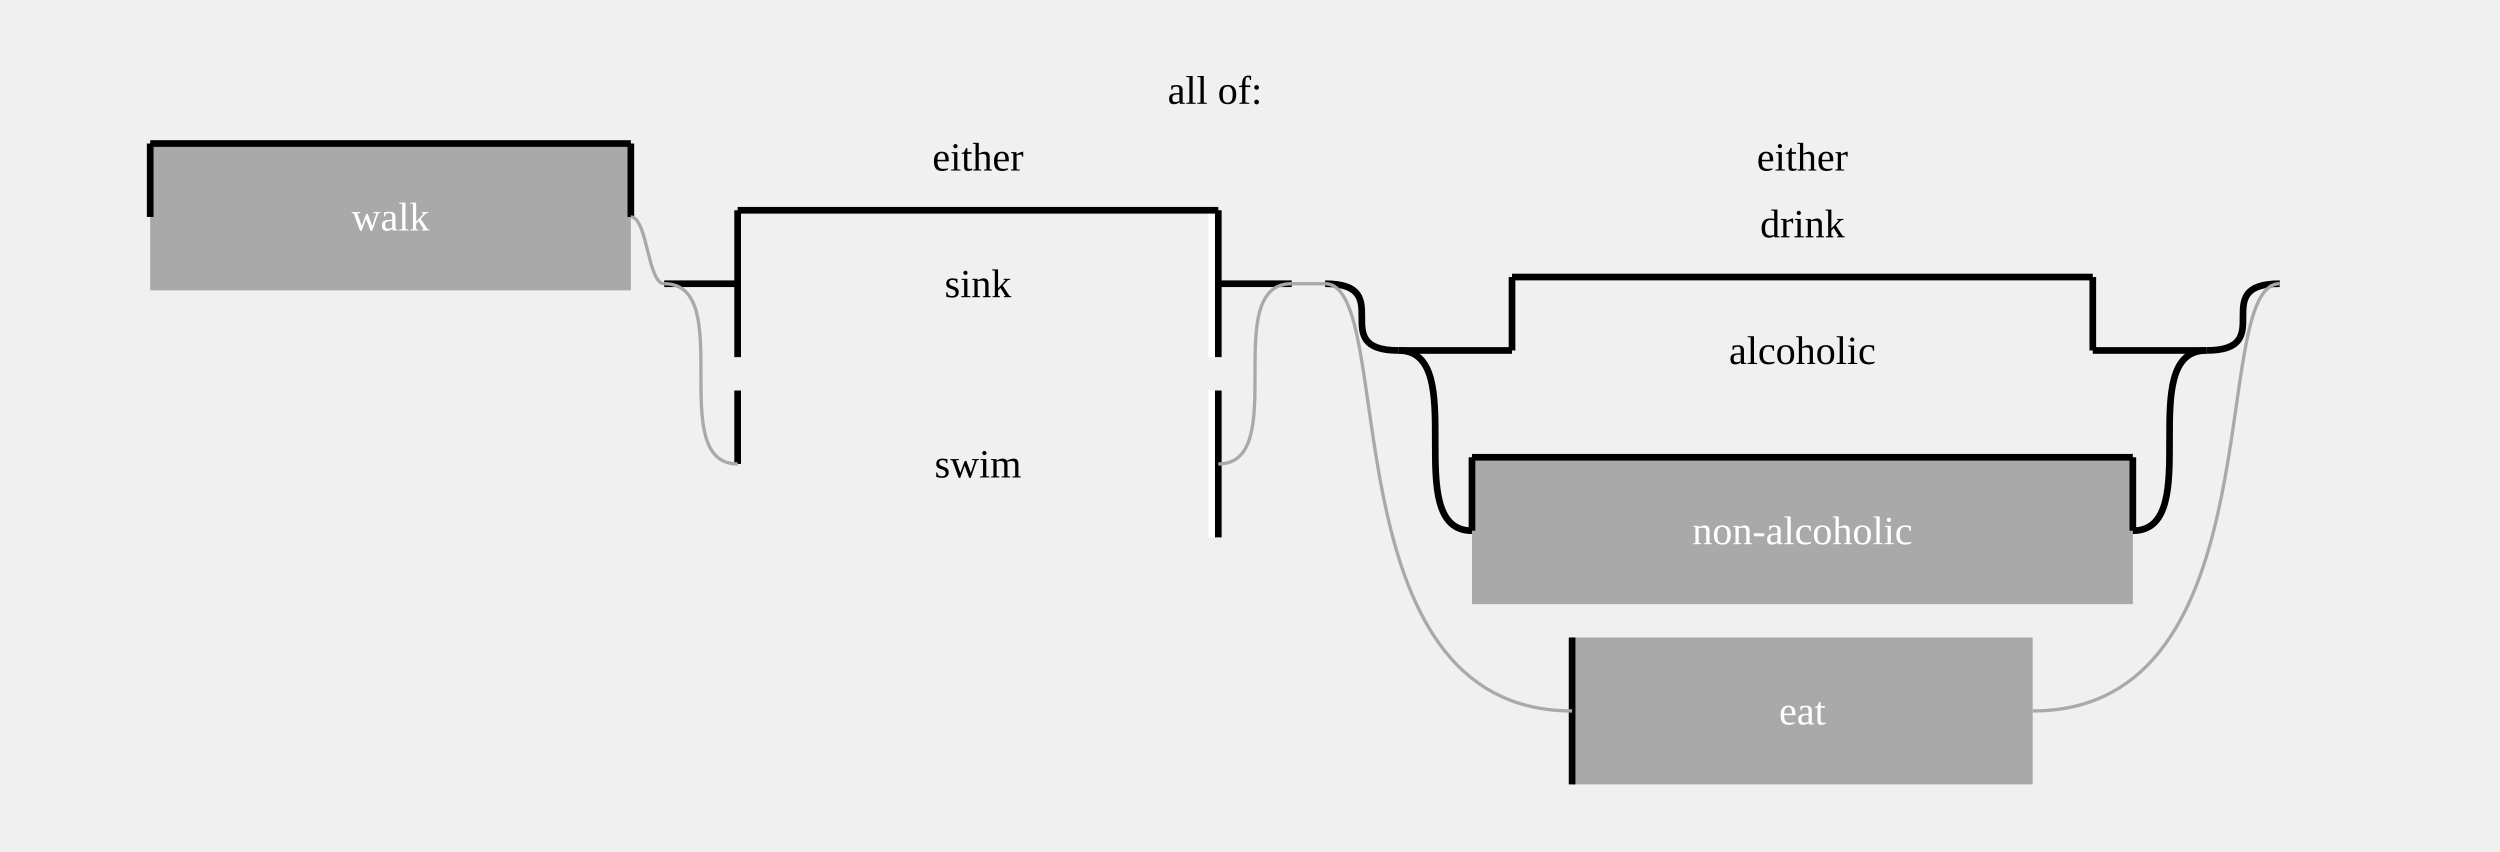
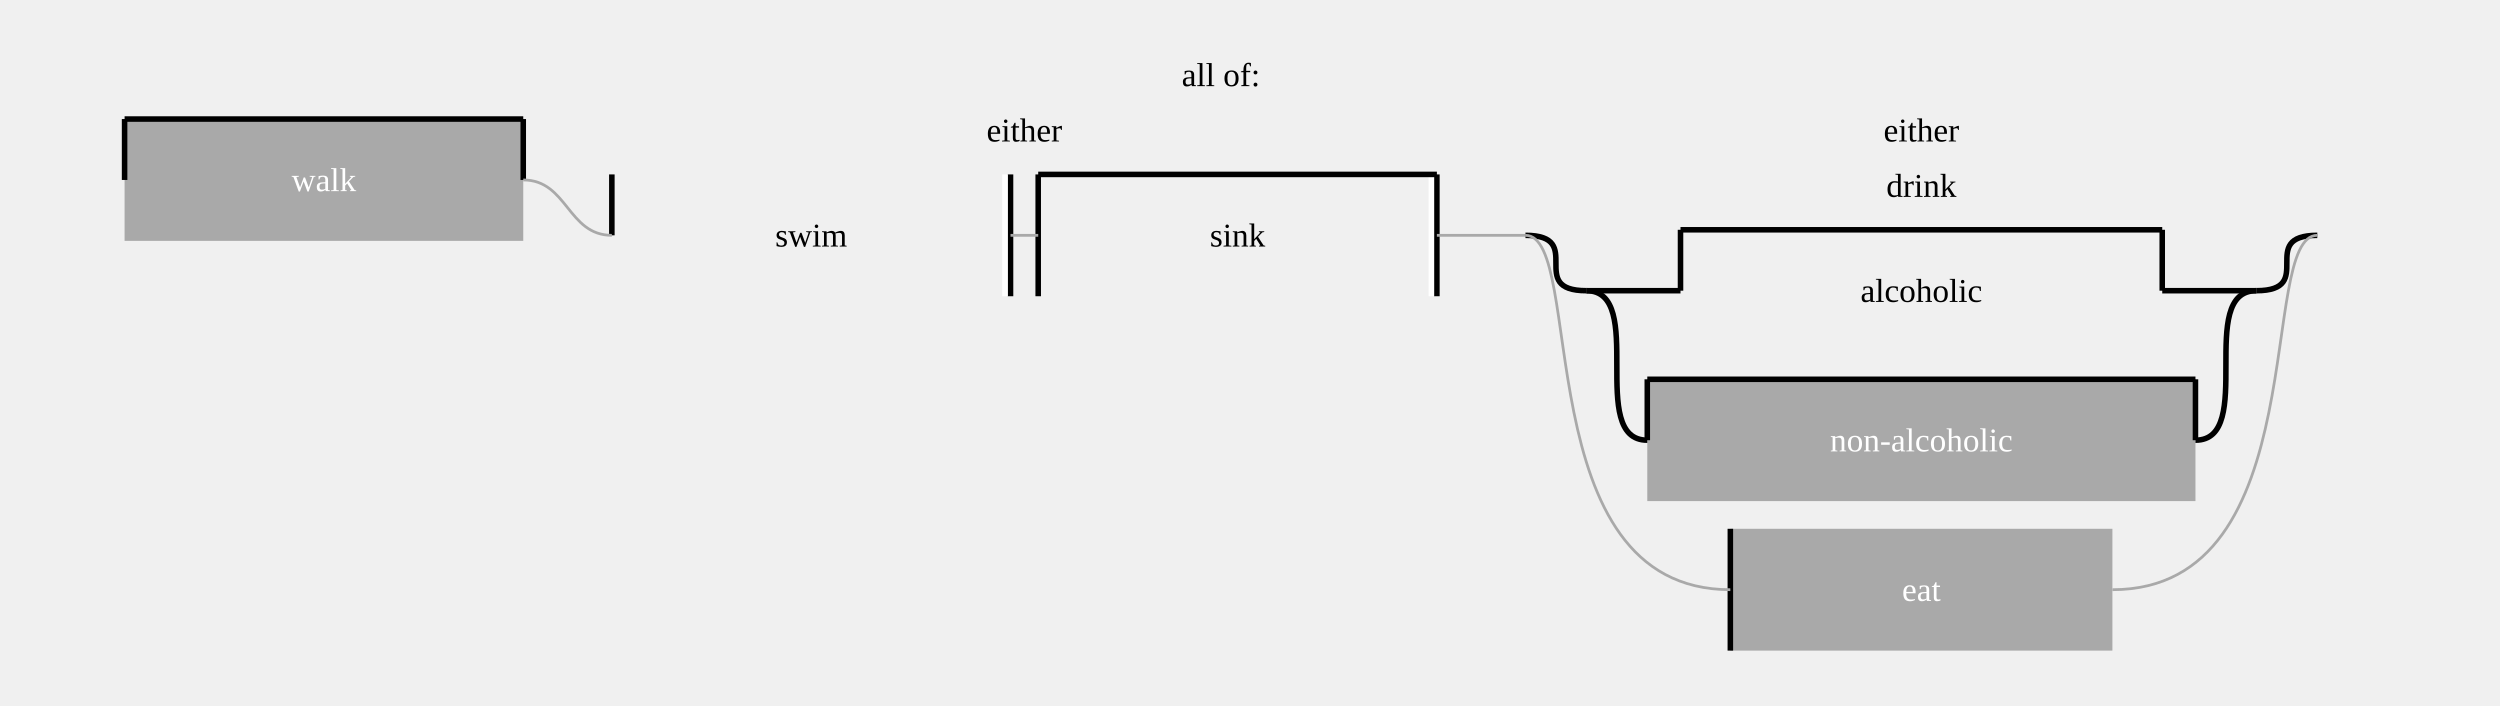
- <svg xmlns="http://www.w3.org/2000/svg" width="749" height="255" version="1.11.1">
+ <svg xmlns="http://www.w3.org/2000/svg" width="903" height="255" version="1.11.1">
  <rect fill="darkgrey" stroke="none" x="0" class="textbox" width="144" y="0" transform="translate(22 0)translate(0 20)translate(23 23)" height="44" />
  <text fill="white" dominant-baseline="central" x="72" y="22" transform="translate(22 0)translate(0 20)translate(23 23)" text-anchor="middle">walk</text>
  <line stroke="black" class="leftline.half" stroke-width="2px" y1="0" x1="0" y2="22" transform="translate(22 0)translate(0 20)translate(23 23)" x2="0" />
  <line stroke="black" class="rightline.half" stroke-width="2px" y1="0" x1="144" y2="22" transform="translate(22 0)translate(0 20)translate(23 23)" x2="144" />
  <line stroke="black" class="topline.full" stroke-width="2px" y1="0" x1="0" y2="0" transform="translate(22 0)translate(0 20)translate(23 23)" x2="144" />
-   <rect fill="none" stroke="none" x="0" class="textbox" width="144" y="0" transform="translate(0 0)translate(0 10)translate(22 -10)translate(0 20)translate(154 0)translate(22 0)translate(0 20)translate(23 23)" height="44" />
-   <text fill="black" dominant-baseline="central" x="72" y="22" transform="translate(0 0)translate(0 10)translate(22 -10)translate(0 20)translate(154 0)translate(22 0)translate(0 20)translate(23 23)" text-anchor="middle">sink</text>
-   <line stroke="black" class="leftline.full" stroke-width="2px" y1="0" x1="0" y2="44" transform="translate(0 0)translate(0 10)translate(22 -10)translate(0 20)translate(154 0)translate(22 0)translate(0 20)translate(23 23)" x2="0" />
-   <line stroke="black" class="rightline.full" stroke-width="2px" y1="0" x1="144" y2="44" transform="translate(0 0)translate(0 10)translate(22 -10)translate(0 20)translate(154 0)translate(22 0)translate(0 20)translate(23 23)" x2="144" />
-   <line stroke="white" class="rightline.full" stroke-width="2px" y1="0" x1="142" y2="44" transform="translate(0 0)translate(0 10)translate(22 -10)translate(0 20)translate(154 0)translate(22 0)translate(0 20)translate(23 23)" x2="142" />
-   <line stroke="black" class="topline.full" stroke-width="2px" y1="0" x1="0" y2="0" transform="translate(0 0)translate(0 10)translate(22 -10)translate(0 20)translate(154 0)translate(22 0)translate(0 20)translate(23 23)" x2="144" />
-   <path fill="none" stroke="black" class="v_connector_in" stroke-width="2px" d="M -22,32 C 0,32 -22,32 0 32" transform="translate(22 -10)translate(0 20)translate(154 0)translate(22 0)translate(0 20)translate(23 23)" />
-   <path fill="none" stroke="black" class="v_connector_out" stroke-width="2px" d="M 166,32 C 144,32 166,32 144 32" transform="translate(22 -10)translate(0 20)translate(154 0)translate(22 0)translate(0 20)translate(23 23)" />
-   <rect fill="none" stroke="none" x="0" class="textbox" width="144" y="0" transform="translate(0 0)translate(0 64)translate(22 -10)translate(0 20)translate(154 0)translate(22 0)translate(0 20)translate(23 23)" height="44" />
-   <text fill="black" dominant-baseline="central" x="72" y="22" transform="translate(0 0)translate(0 64)translate(22 -10)translate(0 20)translate(154 0)translate(22 0)translate(0 20)translate(23 23)" text-anchor="middle">swim</text>
-   <line stroke="black" class="leftline.half" stroke-width="2px" y1="0" x1="0" y2="22" transform="translate(0 0)translate(0 64)translate(22 -10)translate(0 20)translate(154 0)translate(22 0)translate(0 20)translate(23 23)" x2="0" />
-   <line stroke="black" class="rightline.full" stroke-width="2px" y1="0" x1="144" y2="44" transform="translate(0 0)translate(0 64)translate(22 -10)translate(0 20)translate(154 0)translate(22 0)translate(0 20)translate(23 23)" x2="144" />
-   <line stroke="white" class="rightline.full" stroke-width="2px" y1="0" x1="142" y2="44" transform="translate(0 0)translate(0 64)translate(22 -10)translate(0 20)translate(154 0)translate(22 0)translate(0 20)translate(23 23)" x2="142" />
-   <path fill="none" stroke="darkgrey" class="v_connector_in" stroke-width="1px" d="M -22,32 C 0,32 -22,86 0 86" transform="translate(22 -10)translate(0 20)translate(154 0)translate(22 0)translate(0 20)translate(23 23)" />
-   <path fill="none" stroke="darkgrey" class="v_connector_out" stroke-width="1px" d="M 166,32 C 144,32 166,86 144 86" transform="translate(22 -10)translate(0 20)translate(154 0)translate(22 0)translate(0 20)translate(23 23)" />
-   <text dominant-baseline="hanging" x="78" transform="translate(16 0)translate(154 0)translate(22 0)translate(0 20)translate(23 23)" text-anchor="middle">either</text>
-   <path fill="none" stroke="darkgrey" class="h_connector" d="M 144,22 c 5,0 5,20 10 20" transform="translate(22 0)translate(0 20)translate(23 23)" />
-   <rect fill="none" stroke="none" x="0" class="textbox" width="174" y="0" transform="translate(12 0)translate(0 10)translate(22 -10)translate(0 20)translate(0 0)translate(0 10)translate(22 -10)translate(0 20)translate(352 0)translate(22 0)translate(0 20)translate(23 23)" height="44" />
-   <text fill="black" dominant-baseline="central" x="87" y="22" transform="translate(12 0)translate(0 10)translate(22 -10)translate(0 20)translate(0 0)translate(0 10)translate(22 -10)translate(0 20)translate(352 0)translate(22 0)translate(0 20)translate(23 23)" text-anchor="middle">alcoholic</text>
-   <line stroke="black" class="leftline.half" stroke-width="2px" y1="0" x1="0" y2="22" transform="translate(12 0)translate(0 10)translate(22 -10)translate(0 20)translate(0 0)translate(0 10)translate(22 -10)translate(0 20)translate(352 0)translate(22 0)translate(0 20)translate(23 23)" x2="0" />
-   <line stroke="black" class="rightline.half" stroke-width="2px" y1="0" x1="174" y2="22" transform="translate(12 0)translate(0 10)translate(22 -10)translate(0 20)translate(0 0)translate(0 10)translate(22 -10)translate(0 20)translate(352 0)translate(22 0)translate(0 20)translate(23 23)" x2="174" />
-   <line stroke="black" class="topline.full" stroke-width="2px" y1="0" x1="0" y2="0" transform="translate(12 0)translate(0 10)translate(22 -10)translate(0 20)translate(0 0)translate(0 10)translate(22 -10)translate(0 20)translate(352 0)translate(22 0)translate(0 20)translate(23 23)" x2="174" />
-   <path fill="none" stroke="black" class="v_connector_in" stroke-width="2px" d="M -22,32 C 0,32 -22,32 12 32" transform="translate(22 -10)translate(0 20)translate(0 0)translate(0 10)translate(22 -10)translate(0 20)translate(352 0)translate(22 0)translate(0 20)translate(23 23)" />
-   <path fill="none" stroke="black" class="v_connector_out" stroke-width="2px" d="M 220,32 C 198,32 220,32 186 32" transform="translate(22 -10)translate(0 20)translate(0 0)translate(0 10)translate(22 -10)translate(0 20)translate(352 0)translate(22 0)translate(0 20)translate(23 23)" />
-   <rect fill="darkgrey" stroke="none" x="0" class="textbox" width="198" y="0" transform="translate(0 0)translate(0 64)translate(22 -10)translate(0 20)translate(0 0)translate(0 10)translate(22 -10)translate(0 20)translate(352 0)translate(22 0)translate(0 20)translate(23 23)" height="44" />
-   <text fill="white" dominant-baseline="central" x="99" y="22" transform="translate(0 0)translate(0 64)translate(22 -10)translate(0 20)translate(0 0)translate(0 10)translate(22 -10)translate(0 20)translate(352 0)translate(22 0)translate(0 20)translate(23 23)" text-anchor="middle">non-alcoholic</text>
-   <line stroke="black" class="leftline.half" stroke-width="2px" y1="0" x1="0" y2="22" transform="translate(0 0)translate(0 64)translate(22 -10)translate(0 20)translate(0 0)translate(0 10)translate(22 -10)translate(0 20)translate(352 0)translate(22 0)translate(0 20)translate(23 23)" x2="0" />
-   <line stroke="black" class="rightline.half" stroke-width="2px" y1="0" x1="198" y2="22" transform="translate(0 0)translate(0 64)translate(22 -10)translate(0 20)translate(0 0)translate(0 10)translate(22 -10)translate(0 20)translate(352 0)translate(22 0)translate(0 20)translate(23 23)" x2="198" />
-   <line stroke="black" class="topline.full" stroke-width="2px" y1="0" x1="0" y2="0" transform="translate(0 0)translate(0 64)translate(22 -10)translate(0 20)translate(0 0)translate(0 10)translate(22 -10)translate(0 20)translate(352 0)translate(22 0)translate(0 20)translate(23 23)" x2="198" />
-   <path fill="none" stroke="black" class="v_connector_in" stroke-width="2px" d="M -22,32 C 0,32 -22,86 0 86" transform="translate(22 -10)translate(0 20)translate(0 0)translate(0 10)translate(22 -10)translate(0 20)translate(352 0)translate(22 0)translate(0 20)translate(23 23)" />
-   <path fill="none" stroke="black" class="v_connector_out" stroke-width="2px" d="M 220,32 C 198,32 220,86 198 86" transform="translate(22 -10)translate(0 20)translate(0 0)translate(0 10)translate(22 -10)translate(0 20)translate(352 0)translate(22 0)translate(0 20)translate(23 23)" />
-   <text dominant-baseline="hanging" x="75" transform="translate(46 0)translate(0 0)translate(0 10)translate(22 -10)translate(0 20)translate(352 0)translate(22 0)translate(0 20)translate(23 23)" text-anchor="middle">drink</text>
-   <path fill="none" stroke="black" class="v_connector_in" stroke-width="2px" d="M -22,32 C 0,32 -22,52 0 52" transform="translate(22 -10)translate(0 20)translate(352 0)translate(22 0)translate(0 20)translate(23 23)" />
-   <path fill="none" stroke="black" class="v_connector_out" stroke-width="2px" d="M 264,32 C 242,32 264,52 242 52" transform="translate(22 -10)translate(0 20)translate(352 0)translate(22 0)translate(0 20)translate(23 23)" />
-   <rect fill="darkgrey" stroke="none" x="0" class="textbox" width="138" y="0" transform="translate(52 0)translate(0 138)translate(22 -10)translate(0 20)translate(352 0)translate(22 0)translate(0 20)translate(23 23)" height="44" />
-   <text fill="white" dominant-baseline="central" x="69" y="22" transform="translate(52 0)translate(0 138)translate(22 -10)translate(0 20)translate(352 0)translate(22 0)translate(0 20)translate(23 23)" text-anchor="middle">eat</text>
-   <line stroke="black" class="leftline.full" stroke-width="2px" y1="0" x1="0" y2="44" transform="translate(52 0)translate(0 138)translate(22 -10)translate(0 20)translate(352 0)translate(22 0)translate(0 20)translate(23 23)" x2="0" />
-   <path fill="none" stroke="darkgrey" class="v_connector_in" stroke-width="1px" d="M -22,32 C 0,32 -22,160 52 160" transform="translate(22 -10)translate(0 20)translate(352 0)translate(22 0)translate(0 20)translate(23 23)" />
-   <path fill="none" stroke="darkgrey" class="v_connector_out" stroke-width="1px" d="M 264,32 C 242,32 264,160 190 160" transform="translate(22 -10)translate(0 20)translate(352 0)translate(22 0)translate(0 20)translate(23 23)" />
-   <text dominant-baseline="hanging" x="78" transform="translate(65 0)translate(352 0)translate(22 0)translate(0 20)translate(23 23)" text-anchor="middle">either</text>
-   <path fill="none" stroke="darkgrey" class="h_connector" d="M 342,42 c 5,0 5,0 10 0" transform="translate(22 0)translate(0 20)translate(23 23)" />
-   <text dominant-baseline="hanging" x="81" transform="translate(260 0)translate(23 23)" text-anchor="middle">all of:</text>
+   <rect fill="none" stroke="none" x="0" class="textbox" width="144" y="0" transform="translate(22 0)translate(0 20)translate(154 0)translate(22 0)translate(0 20)translate(23 23)" height="44" />
+   <text fill="black" dominant-baseline="central" x="72" y="22" transform="translate(22 0)translate(0 20)translate(154 0)translate(22 0)translate(0 20)translate(23 23)" text-anchor="middle">swim</text>
+   <line stroke="black" class="leftline.half" stroke-width="2px" y1="0" x1="0" y2="22" transform="translate(22 0)translate(0 20)translate(154 0)translate(22 0)translate(0 20)translate(23 23)" x2="0" />
+   <line stroke="black" class="rightline.full" stroke-width="2px" y1="0" x1="144" y2="44" transform="translate(22 0)translate(0 20)translate(154 0)translate(22 0)translate(0 20)translate(23 23)" x2="144" />
+   <line stroke="white" class="rightline.full" stroke-width="2px" y1="0" x1="142" y2="44" transform="translate(22 0)translate(0 20)translate(154 0)translate(22 0)translate(0 20)translate(23 23)" x2="142" />
+   <rect fill="none" stroke="none" x="0" class="textbox" width="144" y="0" transform="translate(154 0)translate(22 0)translate(0 20)translate(154 0)translate(22 0)translate(0 20)translate(23 23)" height="44" />
+   <text fill="black" dominant-baseline="central" x="72" y="22" transform="translate(154 0)translate(22 0)translate(0 20)translate(154 0)translate(22 0)translate(0 20)translate(23 23)" text-anchor="middle">sink</text>
+   <line stroke="black" class="leftline.full" stroke-width="2px" y1="0" x1="0" y2="44" transform="translate(154 0)translate(22 0)translate(0 20)translate(154 0)translate(22 0)translate(0 20)translate(23 23)" x2="0" />
+   <line stroke="black" class="rightline.full" stroke-width="2px" y1="0" x1="144" y2="44" transform="translate(154 0)translate(22 0)translate(0 20)translate(154 0)translate(22 0)translate(0 20)translate(23 23)" x2="144" />
+   <line stroke="white" class="rightline.full" stroke-width="2px" y1="0" x1="142" y2="44" transform="translate(154 0)translate(22 0)translate(0 20)translate(154 0)translate(22 0)translate(0 20)translate(23 23)" x2="142" />
+   <line stroke="black" class="topline.full" stroke-width="2px" y1="0" x1="0" y2="0" transform="translate(154 0)translate(22 0)translate(0 20)translate(154 0)translate(22 0)translate(0 20)translate(23 23)" x2="144" />
+   <path fill="none" stroke="darkgrey" class="h_connector" d="M 144,22 c 5,0 5,0 10 0" transform="translate(22 0)translate(0 20)translate(154 0)translate(22 0)translate(0 20)translate(23 23)" />
+   <text dominant-baseline="hanging" x="78" transform="translate(93 0)translate(154 0)translate(22 0)translate(0 20)translate(23 23)" text-anchor="middle">either</text>
+   <path fill="none" stroke="darkgrey" class="h_connector" d="M 144,22 c 16,0 16,20 32 20" transform="translate(22 0)translate(0 20)translate(23 23)" />
+   <rect fill="none" stroke="none" x="0" class="textbox" width="174" y="0" transform="translate(12 0)translate(0 10)translate(22 -10)translate(0 20)translate(0 0)translate(0 10)translate(22 -10)translate(0 20)translate(506 0)translate(22 0)translate(0 20)translate(23 23)" height="44" />
+   <text fill="black" dominant-baseline="central" x="87" y="22" transform="translate(12 0)translate(0 10)translate(22 -10)translate(0 20)translate(0 0)translate(0 10)translate(22 -10)translate(0 20)translate(506 0)translate(22 0)translate(0 20)translate(23 23)" text-anchor="middle">alcoholic</text>
+   <line stroke="black" class="leftline.half" stroke-width="2px" y1="0" x1="0" y2="22" transform="translate(12 0)translate(0 10)translate(22 -10)translate(0 20)translate(0 0)translate(0 10)translate(22 -10)translate(0 20)translate(506 0)translate(22 0)translate(0 20)translate(23 23)" x2="0" />
+   <line stroke="black" class="rightline.half" stroke-width="2px" y1="0" x1="174" y2="22" transform="translate(12 0)translate(0 10)translate(22 -10)translate(0 20)translate(0 0)translate(0 10)translate(22 -10)translate(0 20)translate(506 0)translate(22 0)translate(0 20)translate(23 23)" x2="174" />
+   <line stroke="black" class="topline.full" stroke-width="2px" y1="0" x1="0" y2="0" transform="translate(12 0)translate(0 10)translate(22 -10)translate(0 20)translate(0 0)translate(0 10)translate(22 -10)translate(0 20)translate(506 0)translate(22 0)translate(0 20)translate(23 23)" x2="174" />
+   <path fill="none" stroke="black" class="v_connector_in" stroke-width="2px" d="M -22,32 C 0,32 -22,32 12 32" transform="translate(22 -10)translate(0 20)translate(0 0)translate(0 10)translate(22 -10)translate(0 20)translate(506 0)translate(22 0)translate(0 20)translate(23 23)" />
+   <path fill="none" stroke="black" class="v_connector_out" stroke-width="2px" d="M 220,32 C 198,32 220,32 186 32" transform="translate(22 -10)translate(0 20)translate(0 0)translate(0 10)translate(22 -10)translate(0 20)translate(506 0)translate(22 0)translate(0 20)translate(23 23)" />
+   <rect fill="darkgrey" stroke="none" x="0" class="textbox" width="198" y="0" transform="translate(0 0)translate(0 64)translate(22 -10)translate(0 20)translate(0 0)translate(0 10)translate(22 -10)translate(0 20)translate(506 0)translate(22 0)translate(0 20)translate(23 23)" height="44" />
+   <text fill="white" dominant-baseline="central" x="99" y="22" transform="translate(0 0)translate(0 64)translate(22 -10)translate(0 20)translate(0 0)translate(0 10)translate(22 -10)translate(0 20)translate(506 0)translate(22 0)translate(0 20)translate(23 23)" text-anchor="middle">non-alcoholic</text>
+   <line stroke="black" class="leftline.half" stroke-width="2px" y1="0" x1="0" y2="22" transform="translate(0 0)translate(0 64)translate(22 -10)translate(0 20)translate(0 0)translate(0 10)translate(22 -10)translate(0 20)translate(506 0)translate(22 0)translate(0 20)translate(23 23)" x2="0" />
+   <line stroke="black" class="rightline.half" stroke-width="2px" y1="0" x1="198" y2="22" transform="translate(0 0)translate(0 64)translate(22 -10)translate(0 20)translate(0 0)translate(0 10)translate(22 -10)translate(0 20)translate(506 0)translate(22 0)translate(0 20)translate(23 23)" x2="198" />
+   <line stroke="black" class="topline.full" stroke-width="2px" y1="0" x1="0" y2="0" transform="translate(0 0)translate(0 64)translate(22 -10)translate(0 20)translate(0 0)translate(0 10)translate(22 -10)translate(0 20)translate(506 0)translate(22 0)translate(0 20)translate(23 23)" x2="198" />
+   <path fill="none" stroke="black" class="v_connector_in" stroke-width="2px" d="M -22,32 C 0,32 -22,86 0 86" transform="translate(22 -10)translate(0 20)translate(0 0)translate(0 10)translate(22 -10)translate(0 20)translate(506 0)translate(22 0)translate(0 20)translate(23 23)" />
+   <path fill="none" stroke="black" class="v_connector_out" stroke-width="2px" d="M 220,32 C 198,32 220,86 198 86" transform="translate(22 -10)translate(0 20)translate(0 0)translate(0 10)translate(22 -10)translate(0 20)translate(506 0)translate(22 0)translate(0 20)translate(23 23)" />
+   <text dominant-baseline="hanging" x="75" transform="translate(46 0)translate(0 0)translate(0 10)translate(22 -10)translate(0 20)translate(506 0)translate(22 0)translate(0 20)translate(23 23)" text-anchor="middle">drink</text>
+   <path fill="none" stroke="black" class="v_connector_in" stroke-width="2px" d="M -22,32 C 0,32 -22,52 0 52" transform="translate(22 -10)translate(0 20)translate(506 0)translate(22 0)translate(0 20)translate(23 23)" />
+   <path fill="none" stroke="black" class="v_connector_out" stroke-width="2px" d="M 264,32 C 242,32 264,52 242 52" transform="translate(22 -10)translate(0 20)translate(506 0)translate(22 0)translate(0 20)translate(23 23)" />
+   <rect fill="darkgrey" stroke="none" x="0" class="textbox" width="138" y="0" transform="translate(52 0)translate(0 138)translate(22 -10)translate(0 20)translate(506 0)translate(22 0)translate(0 20)translate(23 23)" height="44" />
+   <text fill="white" dominant-baseline="central" x="69" y="22" transform="translate(52 0)translate(0 138)translate(22 -10)translate(0 20)translate(506 0)translate(22 0)translate(0 20)translate(23 23)" text-anchor="middle">eat</text>
+   <line stroke="black" class="leftline.full" stroke-width="2px" y1="0" x1="0" y2="44" transform="translate(52 0)translate(0 138)translate(22 -10)translate(0 20)translate(506 0)translate(22 0)translate(0 20)translate(23 23)" x2="0" />
+   <path fill="none" stroke="darkgrey" class="v_connector_in" d="M -22,32 C 0,32 -22,160 52 160" transform="translate(22 -10)translate(0 20)translate(506 0)translate(22 0)translate(0 20)translate(23 23)" />
+   <path fill="none" stroke="darkgrey" class="v_connector_out" d="M 264,32 C 242,32 264,160 190 160" transform="translate(22 -10)translate(0 20)translate(506 0)translate(22 0)translate(0 20)translate(23 23)" />
+   <text dominant-baseline="hanging" x="78" transform="translate(65 0)translate(506 0)translate(22 0)translate(0 20)translate(23 23)" text-anchor="middle">either</text>
+   <path fill="none" stroke="darkgrey" class="h_connector" d="M 474,42 c 16,0 16,0 32 0" transform="translate(22 0)translate(0 20)translate(23 23)" />
+   <text dominant-baseline="hanging" x="81" transform="translate(337 0)translate(23 23)" text-anchor="middle">all of:</text>
</svg>
